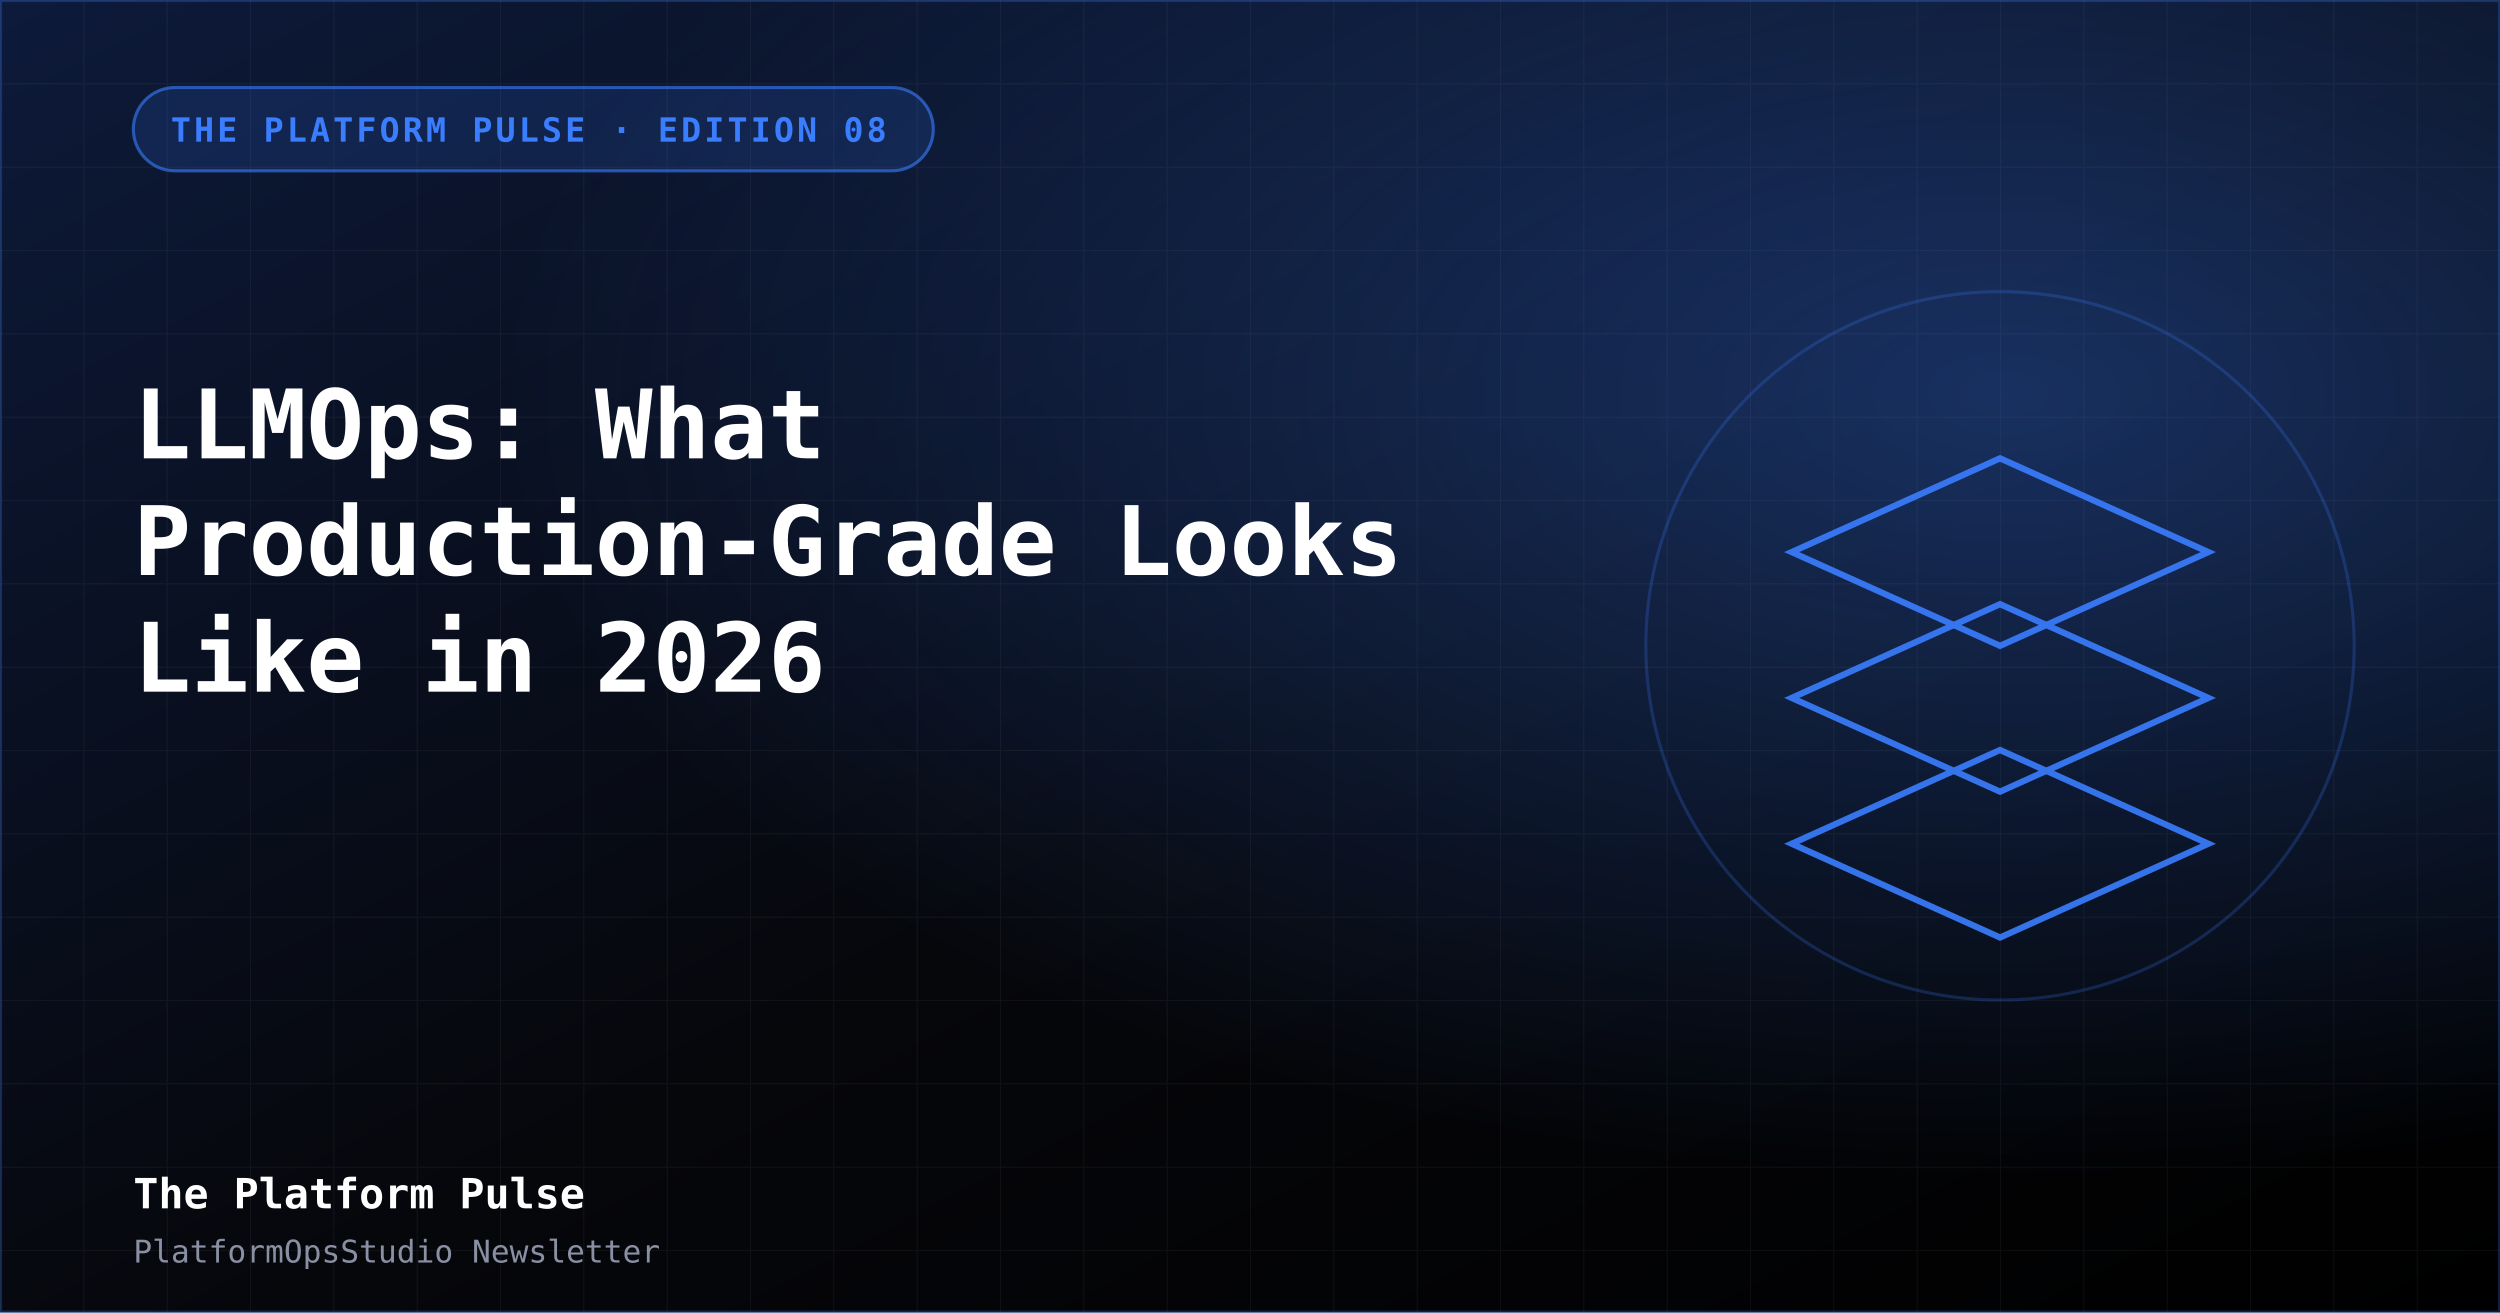
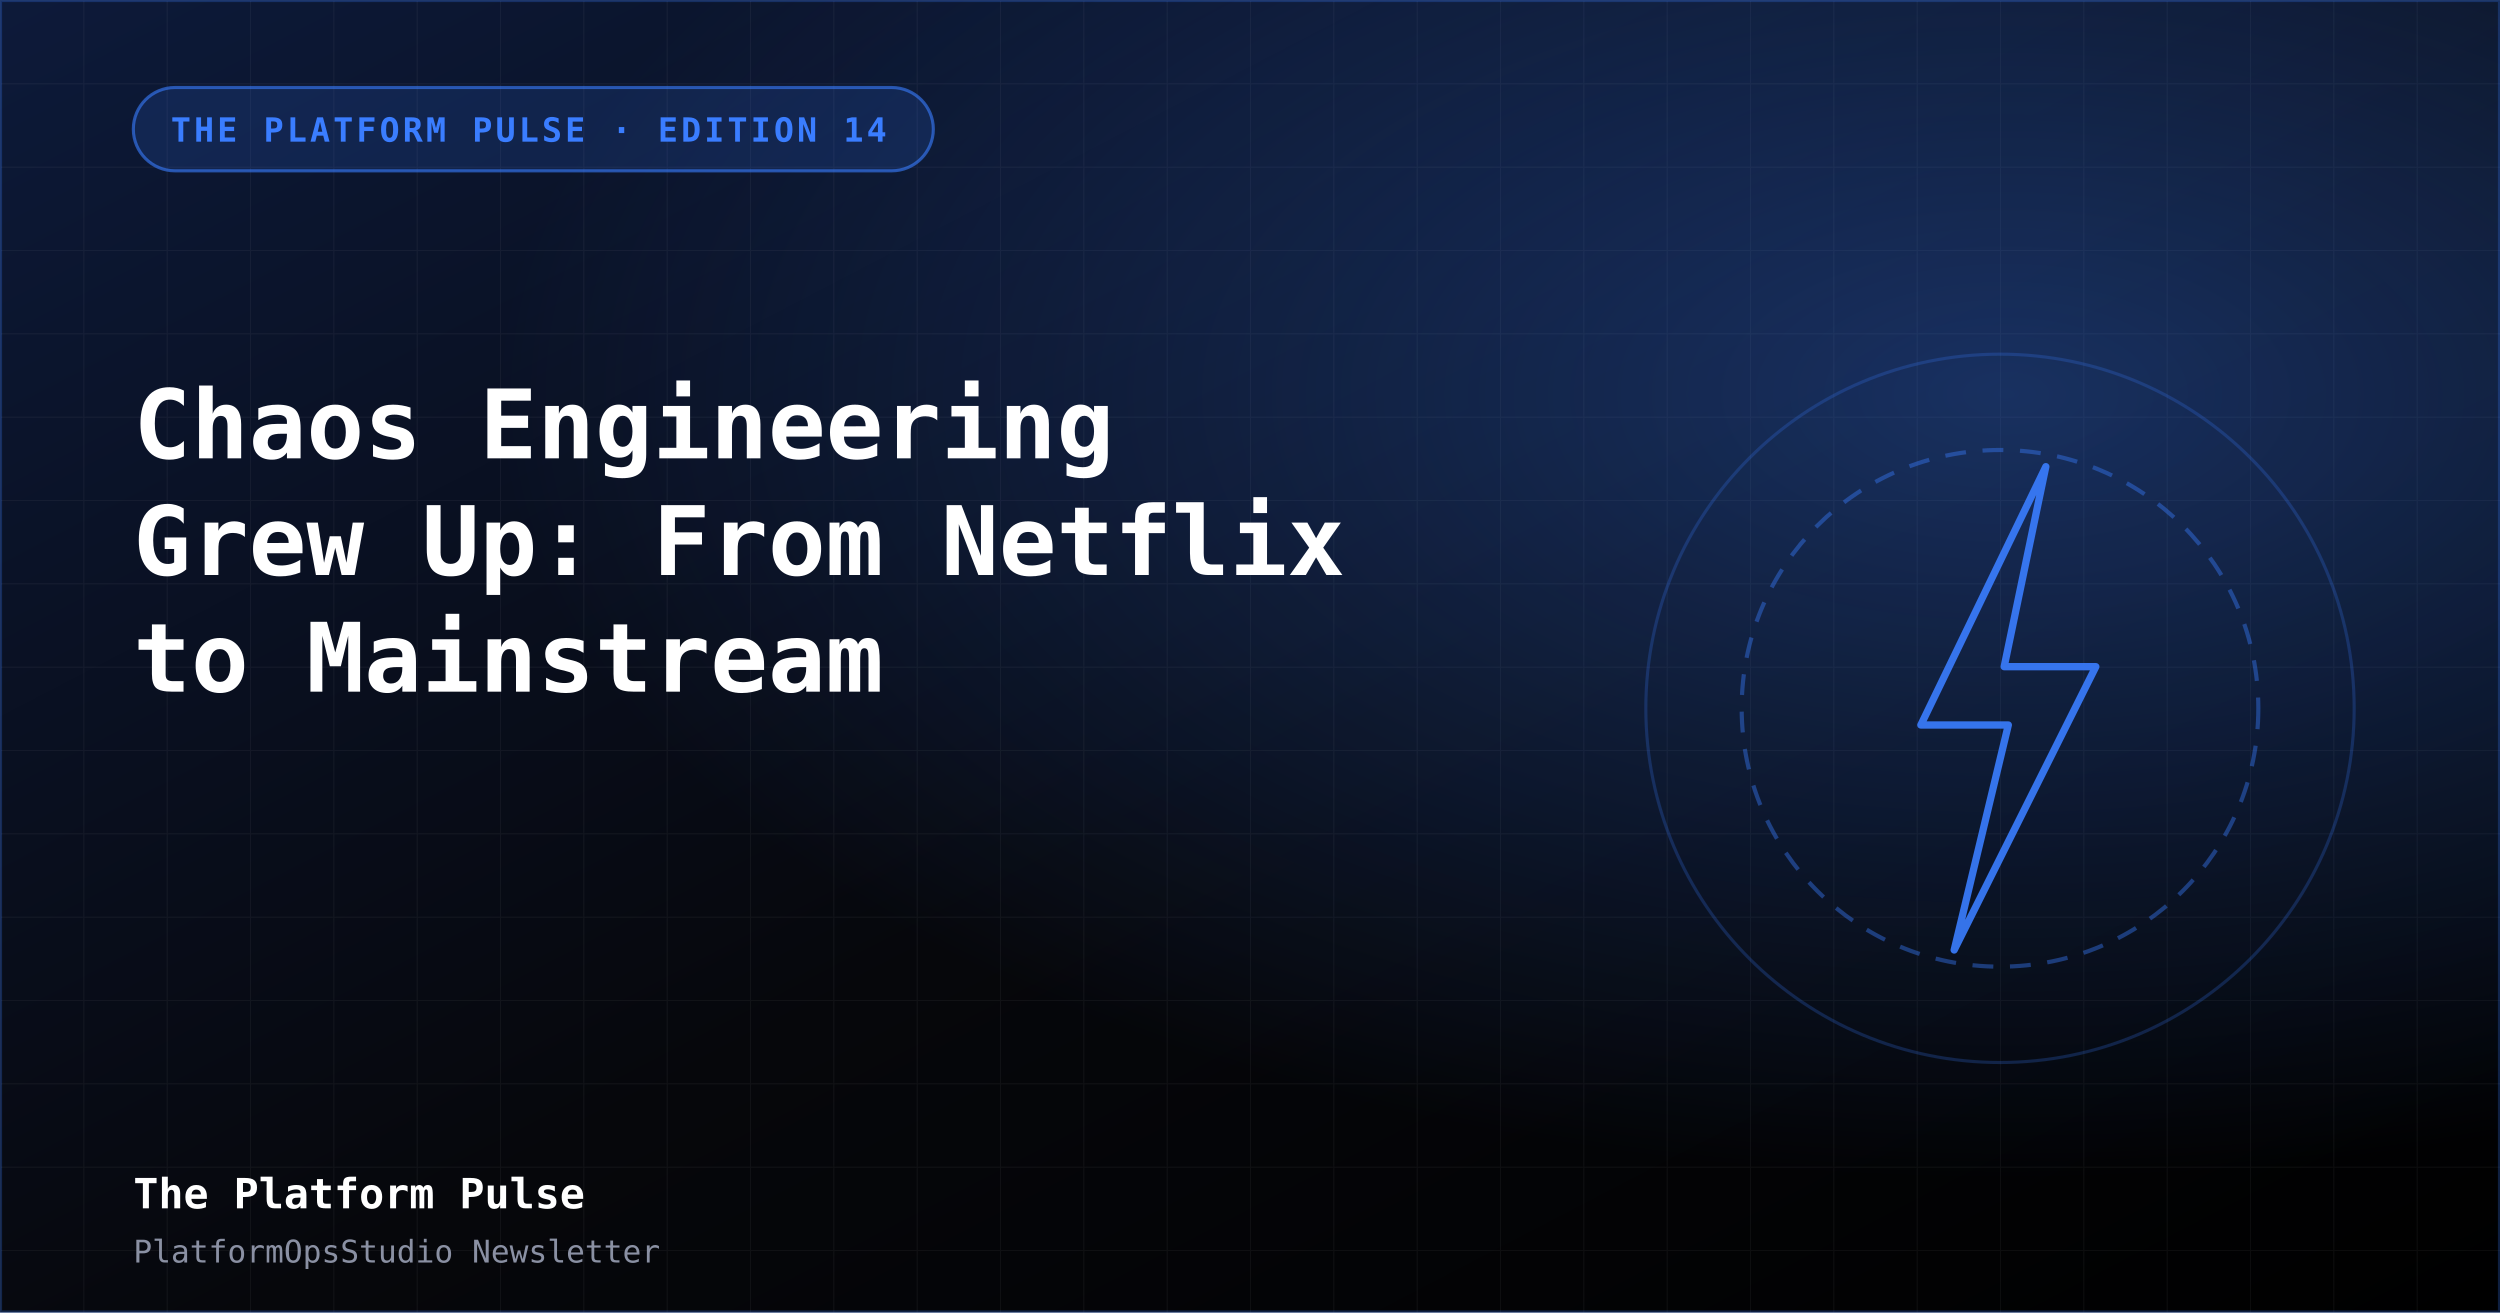
<svg xmlns="http://www.w3.org/2000/svg" viewBox="0 0 1200 630" font-family="'Inconsolata', 'SFMono-Regular', Menlo, Consolas, monospace">
  <defs>
    <linearGradient id="bg" x1="0%" y1="0%" x2="100%" y2="100%">
      <stop offset="0%" stop-color="#0d1a3a" />
      <stop offset="55%" stop-color="#06070b" />
      <stop offset="100%" stop-color="#000000" />
    </linearGradient>
    <pattern id="grid" width="40" height="40" patternUnits="userSpaceOnUse">
      <path d="M 40 0 L 0 0 0 40" fill="none" stroke="#ffffff" stroke-opacity="0.045" stroke-width="1" />
    </pattern>
    <radialGradient id="glow" cx="80%" cy="30%" r="60%">
      <stop offset="0%" stop-color="#3a7dff" stop-opacity="0.35" />
      <stop offset="100%" stop-color="#3a7dff" stop-opacity="0" />
    </radialGradient>
  </defs>
  <rect width="1200" height="630" fill="url(#bg)" />
  <rect width="1200" height="630" fill="url(#grid)" />
  <rect width="1200" height="630" fill="url(#glow)" />
  <rect x="0" y="0" width="1200" height="630" fill="none" stroke="#3a7dff" stroke-opacity="0.25" stroke-width="2" />
  <rect x="64" y="42" width="384" height="40" rx="20" fill="#3a7dff" fill-opacity="0.15" stroke="#3a7dff" stroke-opacity="0.6" stroke-width="1.5" />
-   <text x="82" y="68" font-size="16" font-weight="700" letter-spacing="1.5" fill="#3a7dff">THE PLATFORM PULSE · EDITION 08</text>
+   <text x="82" y="68" font-size="16" font-weight="700" letter-spacing="1.5" fill="#3a7dff">THE PLATFORM PULSE · EDITION 14</text>
  <text x="64" y="220" font-size="46" font-weight="700" fill="#ffffff">
-     <tspan x="64" dy="0">LLMOps: What</tspan>
-     <tspan x="64" dy="56">Production-Grade Looks</tspan>
-     <tspan x="64" dy="56">Like in 2026</tspan>
+     <tspan x="64" dy="0">Chaos Engineering</tspan>
+     <tspan x="64" dy="56">Grew Up: From Netflix</tspan>
+     <tspan x="64" dy="56">to Mainstream</tspan>
  </text>
-   <g transform="translate(960,310)" stroke="#3a7dff" fill="none" stroke-width="3" opacity="0.9">
+   <g transform="translate(960,340)" stroke="#3a7dff" fill="none" stroke-width="3" opacity="0.9">
    <circle r="170" stroke-opacity="0.25" stroke-width="1.5" />
-     <polygon points="0,-90 100,-45 0,0 -100,-45" />
-     <polygon points="0,-20 100,25 0,70 -100,25" />
-     <polygon points="0,50 100,95 0,140 -100,95" />
+     <circle r="124" stroke-opacity="0.45" stroke-width="2" stroke-dasharray="10 8" />
+     <path d="M22 -116 L-38 8 L4 8 L-22 116 L46 -20 L2 -20 Z" stroke-width="3.5" stroke-linejoin="round" />
  </g>
  <text x="64" y="580" font-size="20" font-weight="700" fill="#ffffff">The Platform Pulse</text>
  <text x="64" y="606" font-size="15" fill="#8a90a3">PlatformOpsStudio Newsletter</text>
</svg>
